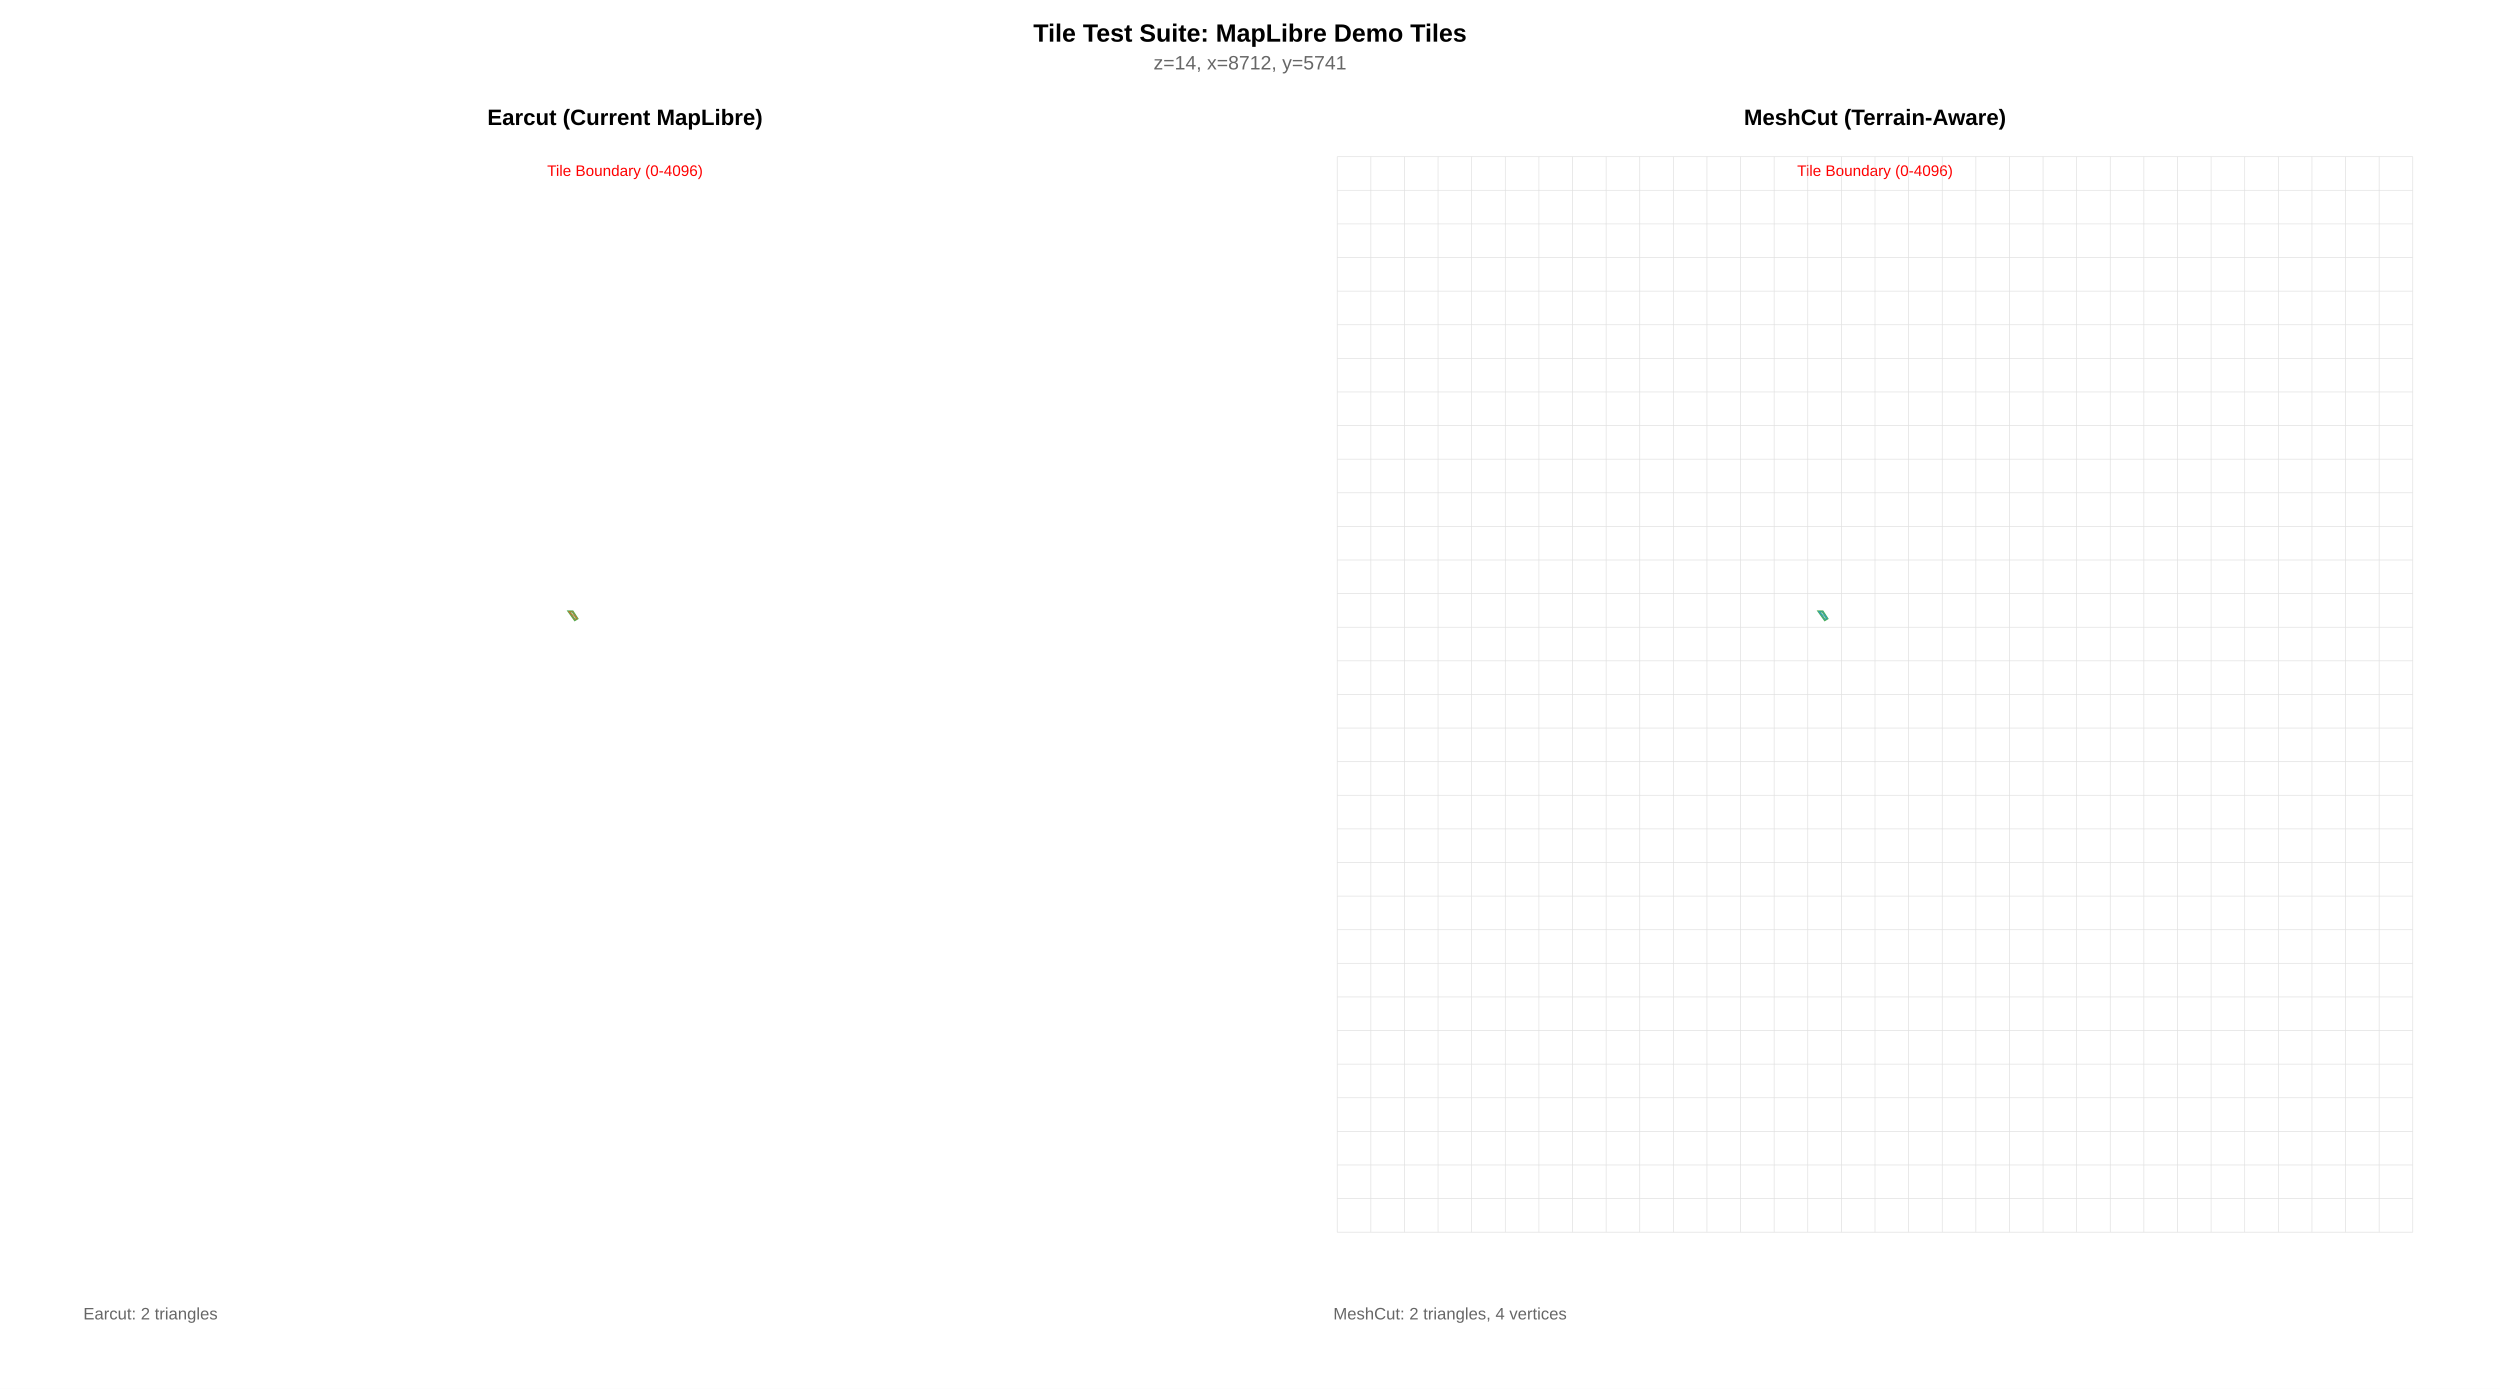
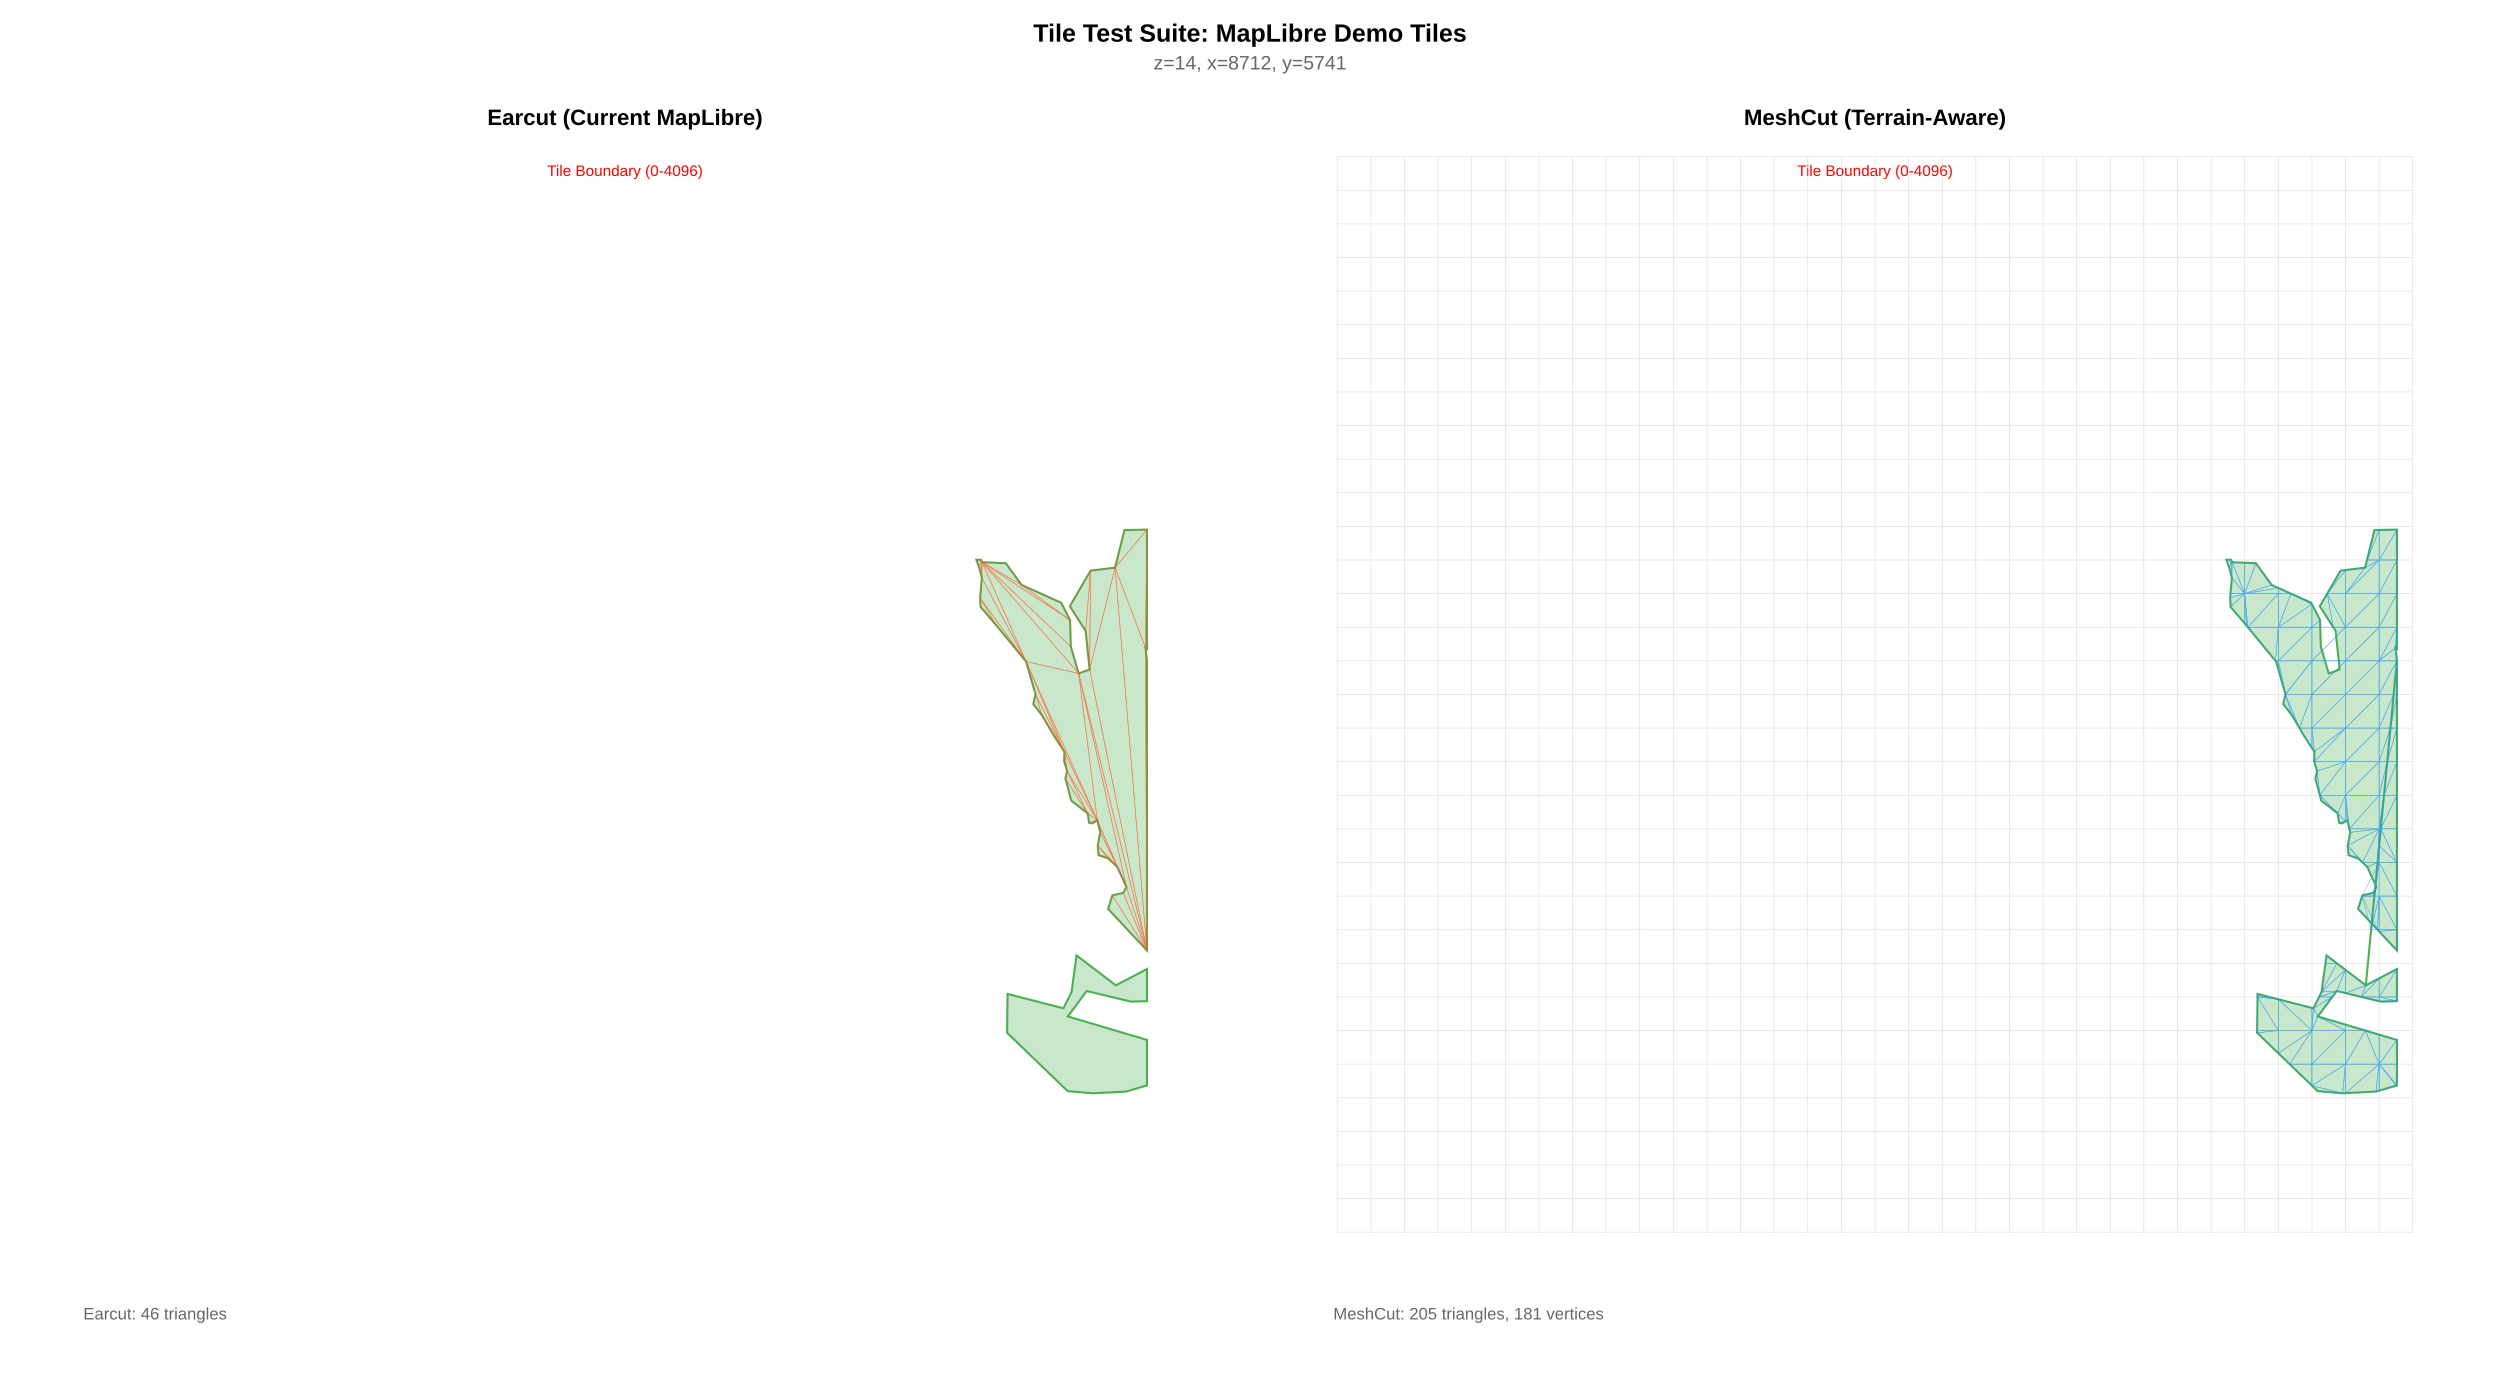
<svg xmlns="http://www.w3.org/2000/svg" width="1800" height="1000" viewBox="0 0 1800 1000">
  <rect width="100%" height="100%" fill="white" />
  <text x="900" y="30" text-anchor="middle" font-family="Arial" font-size="18" font-weight="bold">Tile Test Suite: MapLibre Demo Tiles</text>
  <text x="900" y="50" text-anchor="middle" font-family="Arial" font-size="14" fill="#666">z=14, x=8712, y=5741</text>
  <text x="450" y="90" text-anchor="middle" font-family="Arial" font-size="16" font-weight="bold">Earcut (Current MapLibre)</text>
  <g stroke="#ff0000" stroke-width="2" fill="none" opacity="0.8">
    <rect x="85.587" y="864.413" width="728.826" height="-728.826" />
  </g>
  <text x="450" y="126.69" text-anchor="middle" font-family="Arial" font-size="11" fill="red">Tile Boundary (0-4096)</text>
-   <polygon points="413.879,446.441 409.431,440.214 412.278,440.214 415.658,445.374 413.879,446.441 " fill="#4CAF50" fill-opacity="0.3" stroke="#4CAF50" stroke-width="1.5" />
+   <path d="M 825.801 475.267 L 825.801 684.342 L 797.865 654.448 L 800.89 644.662 L 808.719 642.883 L 811.032 638.612 L 804.448 624.199 L 798.043 618.149 L 790.925 615.658 L 790.391 608.719 L 792.171 599.288 L 790.036 590.569 L 786.299 592.883 L 784.164 592.349 L 783.096 585.587 L 771.352 576.512 L 767.082 560.498 L 768.327 555.16 L 766.192 548.221 L 766.37 541.281 L 759.075 530.071 L 750.178 514.947 L 743.95 506.94 L 745.552 499.822 L 738.79 476.335 L 717.438 450.356 L 706.05 437.011 L 705.694 430.427 L 706.94 416.192 L 705.16 409.075 L 703.025 403.025 L 706.406 403.025 L 707.117 404.804 L 724.199 405.516 L 735.587 421.174 L 764.057 433.986 L 770.463 446.441 L 770.996 465.658 L 776.69 484.875 L 784.52 482.028 L 781.673 454.27 L 770.285 436.477 L 785.231 410.854 L 802.847 408.719 L 809.609 381.673 L 825.801 381.317 L 825.801 467.082 L 824.733 466.37 L 825.801 475.267 Z M 803.381 709.431 L 825.801 697.687 L 825.801 720.819 L 814.235 721.174 L 782.384 713.523 L 768.861 731.851 L 825.801 748.754 L 825.801 781.495 L 825.267 781.673 L 810.676 785.943 L 786.655 787.189 L 768.683 785.587 L 725.089 743.594 L 725.445 715.658 L 765.658 725.979 L 771.53 714.235 L 775.089 687.9 L 803.381 709.431 Z " fill="#4CAF50" fill-opacity="0.3" fill-rule="evenodd" stroke="#4CAF50" stroke-width="1.5" />
  <g fill="none" stroke="#FF5722" stroke-width="0.4" opacity="0.7">
-     <polygon points="415.658,445.374 413.879,446.441 409.431,440.214" />
-     <polygon points="409.431,440.214 412.278,440.214 415.658,445.374" />
-   </g>
-   <text x="60" y="950" font-family="Arial" font-size="12" fill="#666">Earcut: 2 triangles</text>
+     <polygon points="824.733,466.37 825.801,475.267 825.801,684.342" />
+     <polygon points="825.801,684.342 797.865,654.448 800.89,644.662" />
+     <polygon points="798.043,618.149 790.925,615.658 790.391,608.719" />
+     <polygon points="790.036,590.569 786.299,592.883 784.164,592.349" />
+     <polygon points="783.096,585.587 771.352,576.512 767.082,560.498" />
+     <polygon points="768.327,555.16 766.192,548.221 766.37,541.281" />
+     <polygon points="766.37,541.281 759.075,530.071 750.178,514.947" />
+     <polygon points="750.178,514.947 743.95,506.94 745.552,499.822" />
+     <polygon points="717.438,450.356 706.05,437.011 705.694,430.427" />
+     <polygon points="705.16,409.075 703.025,403.025 706.406,403.025" />
+     <polygon points="707.117,404.804 724.199,405.516 735.587,421.174" />
+     <polygon points="735.587,421.174 764.057,433.986 770.463,446.441" />
+     <polygon points="781.673,454.27 770.285,436.477 785.231,410.854" />
+     <polygon points="802.847,408.719 809.609,381.673 825.801,381.317" />
+     <polygon points="825.801,381.317 825.801,467.082 824.733,466.37" />
+     <polygon points="825.801,684.342 800.89,644.662 808.719,642.883" />
+     <polygon points="804.448,624.199 798.043,618.149 790.391,608.719" />
+     <polygon points="790.036,590.569 784.164,592.349 783.096,585.587" />
+     <polygon points="783.096,585.587 767.082,560.498 768.327,555.16" />
+     <polygon points="766.37,541.281 750.178,514.947 745.552,499.822" />
+     <polygon points="738.79,476.335 717.438,450.356 705.694,430.427" />
+     <polygon points="706.94,416.192 705.16,409.075 706.406,403.025" />
+     <polygon points="707.117,404.804 735.587,421.174 770.463,446.441" />
+     <polygon points="784.52,482.028 781.673,454.27 785.231,410.854" />
+     <polygon points="802.847,408.719 825.801,381.317 824.733,466.37" />
+     <polygon points="825.801,684.342 808.719,642.883 811.032,638.612" />
+     <polygon points="804.448,624.199 790.391,608.719 792.171,599.288" />
+     <polygon points="790.036,590.569 783.096,585.587 768.327,555.16" />
+     <polygon points="766.37,541.281 745.552,499.822 738.79,476.335" />
+     <polygon points="738.79,476.335 705.694,430.427 706.94,416.192" />
+     <polygon points="706.94,416.192 706.406,403.025 707.117,404.804" />
+     <polygon points="707.117,404.804 770.463,446.441 770.996,465.658" />
+     <polygon points="784.52,482.028 785.231,410.854 802.847,408.719" />
+     <polygon points="802.847,408.719 824.733,466.37 825.801,684.342" />
+     <polygon points="804.448,624.199 792.171,599.288 790.036,590.569" />
+     <polygon points="790.036,590.569 768.327,555.16 766.37,541.281" />
+     <polygon points="738.79,476.335 706.94,416.192 707.117,404.804" />
+     <polygon points="707.117,404.804 770.996,465.658 776.69,484.875" />
+     <polygon points="784.52,482.028 802.847,408.719 825.801,684.342" />
+     <polygon points="811.032,638.612 804.448,624.199 790.036,590.569" />
+     <polygon points="790.036,590.569 766.37,541.281 738.79,476.335" />
+     <polygon points="738.79,476.335 707.117,404.804 776.69,484.875" />
+     <polygon points="776.69,484.875 784.52,482.028 825.801,684.342" />
+     <polygon points="790.036,590.569 738.79,476.335 776.69,484.875" />
+     <polygon points="776.69,484.875 825.801,684.342 811.032,638.612" />
+     <polygon points="811.032,638.612 790.036,590.569 776.69,484.875" />
+   </g>
+   <text x="60" y="950" font-family="Arial" font-size="12" fill="#666">Earcut: 46 triangles</text>
  <text x="1350" y="90" text-anchor="middle" font-family="Arial" font-size="16" font-weight="bold">MeshCut (Terrain-Aware)</text>
  <g stroke="#ff0000" stroke-width="2" fill="none" opacity="0.8">
    <rect x="985.587" y="864.413" width="728.826" height="-728.826" />
  </g>
  <text x="1350" y="126.69" text-anchor="middle" font-family="Arial" font-size="11" fill="red">Tile Boundary (0-4096)</text>
  <g stroke="#cccccc" stroke-width="0.5" fill="none" opacity="0.6">
    <line x1="962.811" y1="112.811" x2="962.811" y2="887.189" />
    <line x1="987.011" y1="112.811" x2="987.011" y2="887.189" />
    <line x1="1011.21" y1="112.811" x2="1011.21" y2="887.189" />
    <line x1="1035.41" y1="112.811" x2="1035.41" y2="887.189" />
    <line x1="1059.61" y1="112.811" x2="1059.61" y2="887.189" />
    <line x1="1083.81" y1="112.811" x2="1083.81" y2="887.189" />
    <line x1="1108.01" y1="112.811" x2="1108.01" y2="887.189" />
    <line x1="1132.21" y1="112.811" x2="1132.21" y2="887.189" />
    <line x1="1156.41" y1="112.811" x2="1156.41" y2="887.189" />
    <line x1="1180.6" y1="112.811" x2="1180.6" y2="887.189" />
    <line x1="1204.8" y1="112.811" x2="1204.8" y2="887.189" />
    <line x1="1229" y1="112.811" x2="1229" y2="887.189" />
    <line x1="1253.2" y1="112.811" x2="1253.2" y2="887.189" />
    <line x1="1277.4" y1="112.811" x2="1277.4" y2="887.189" />
    <line x1="1301.6" y1="112.811" x2="1301.6" y2="887.189" />
    <line x1="1325.8" y1="112.811" x2="1325.8" y2="887.189" />
    <line x1="1350" y1="112.811" x2="1350" y2="887.189" />
    <line x1="1374.2" y1="112.811" x2="1374.2" y2="887.189" />
    <line x1="1398.4" y1="112.811" x2="1398.4" y2="887.189" />
    <line x1="1422.6" y1="112.811" x2="1422.6" y2="887.189" />
    <line x1="1446.8" y1="112.811" x2="1446.8" y2="887.189" />
    <line x1="1471" y1="112.811" x2="1471" y2="887.189" />
    <line x1="1495.2" y1="112.811" x2="1495.2" y2="887.189" />
    <line x1="1519.4" y1="112.811" x2="1519.4" y2="887.189" />
    <line x1="1543.59" y1="112.811" x2="1543.59" y2="887.189" />
    <line x1="1567.79" y1="112.811" x2="1567.79" y2="887.189" />
    <line x1="1591.99" y1="112.811" x2="1591.99" y2="887.189" />
    <line x1="1616.19" y1="112.811" x2="1616.19" y2="887.189" />
    <line x1="1640.39" y1="112.811" x2="1640.39" y2="887.189" />
    <line x1="1664.59" y1="112.811" x2="1664.59" y2="887.189" />
    <line x1="1688.79" y1="112.811" x2="1688.79" y2="887.189" />
    <line x1="1712.99" y1="112.811" x2="1712.99" y2="887.189" />
    <line x1="1737.19" y1="112.811" x2="1737.19" y2="887.189" />
    <line x1="962.811" y1="112.811" x2="1737.19" y2="112.811" />
    <line x1="962.811" y1="137.011" x2="1737.19" y2="137.011" />
    <line x1="962.811" y1="161.21" x2="1737.19" y2="161.21" />
    <line x1="962.811" y1="185.409" x2="1737.19" y2="185.409" />
    <line x1="962.811" y1="209.609" x2="1737.19" y2="209.609" />
    <line x1="962.811" y1="233.808" x2="1737.19" y2="233.808" />
    <line x1="962.811" y1="258.007" x2="1737.19" y2="258.007" />
    <line x1="962.811" y1="282.206" x2="1737.19" y2="282.206" />
    <line x1="962.811" y1="306.406" x2="1737.19" y2="306.406" />
    <line x1="962.811" y1="330.605" x2="1737.19" y2="330.605" />
    <line x1="962.811" y1="354.804" x2="1737.19" y2="354.804" />
    <line x1="962.811" y1="379.004" x2="1737.19" y2="379.004" />
    <line x1="962.811" y1="403.203" x2="1737.19" y2="403.203" />
    <line x1="962.811" y1="427.402" x2="1737.19" y2="427.402" />
    <line x1="962.811" y1="451.601" x2="1737.19" y2="451.601" />
    <line x1="962.811" y1="475.801" x2="1737.19" y2="475.801" />
    <line x1="962.811" y1="500" x2="1737.19" y2="500" />
    <line x1="962.811" y1="524.199" x2="1737.19" y2="524.199" />
    <line x1="962.811" y1="548.399" x2="1737.19" y2="548.399" />
    <line x1="962.811" y1="572.598" x2="1737.19" y2="572.598" />
    <line x1="962.811" y1="596.797" x2="1737.19" y2="596.797" />
    <line x1="962.811" y1="620.996" x2="1737.19" y2="620.996" />
    <line x1="962.811" y1="645.196" x2="1737.19" y2="645.196" />
    <line x1="962.811" y1="669.395" x2="1737.19" y2="669.395" />
    <line x1="962.811" y1="693.594" x2="1737.19" y2="693.594" />
    <line x1="962.811" y1="717.794" x2="1737.19" y2="717.794" />
    <line x1="962.811" y1="741.993" x2="1737.19" y2="741.993" />
    <line x1="962.811" y1="766.192" x2="1737.19" y2="766.192" />
    <line x1="962.811" y1="790.391" x2="1737.19" y2="790.391" />
    <line x1="962.811" y1="814.591" x2="1737.19" y2="814.591" />
    <line x1="962.811" y1="838.79" x2="1737.19" y2="838.79" />
    <line x1="962.811" y1="862.989" x2="1737.19" y2="862.989" />
    <line x1="962.811" y1="887.189" x2="1737.19" y2="887.189" />
  </g>
-   <polygon points="1313.88,446.441 1309.43,440.214 1312.28,440.214 1315.66,445.374 1313.88,446.441 " fill="#4CAF50" fill-opacity="0.3" stroke="#4CAF50" stroke-width="1.5" />
+   <polygon points="1725.8,475.267 1725.8,684.342 1697.86,654.448 1700.89,644.662 1708.72,642.883 1711.03,638.612 1704.45,624.199 1698.04,618.149 1690.93,615.658 1690.39,608.719 1692.17,599.288 1690.04,590.569 1686.3,592.883 1684.16,592.349 1683.1,585.587 1671.35,576.512 1667.08,560.498 1668.33,555.16 1666.19,548.221 1666.37,541.281 1659.07,530.071 1650.18,514.947 1643.95,506.94 1645.55,499.822 1638.79,476.335 1617.44,450.356 1606.05,437.011 1605.69,430.427 1606.94,416.192 1605.16,409.075 1603.02,403.025 1606.41,403.025 1607.12,404.804 1624.2,405.516 1635.59,421.174 1664.06,433.986 1670.46,446.441 1671,465.658 1676.69,484.875 1684.52,482.028 1681.67,454.27 1670.28,436.477 1685.23,410.854 1702.85,408.719 1709.61,381.673 1725.8,381.317 1725.8,467.082 1724.73,466.37 1725.8,475.267 1703.38,709.431 1725.8,697.687 1725.8,720.819 1714.23,721.174 1682.38,713.523 1668.86,731.851 1725.8,748.754 1725.8,781.495 1725.27,781.673 1710.68,785.943 1686.65,787.189 1668.68,785.587 1625.09,743.594 1625.44,715.658 1665.66,725.979 1671.53,714.235 1675.09,687.9 1703.38,709.431 " fill="#4CAF50" fill-opacity="0.3" stroke="#4CAF50" stroke-width="1.5" />
  <g fill="none" stroke="#2196F3" stroke-width="0.4" opacity="0.7">
-     <polygon points="1315.66,445.374 1313.88,446.441 1309.43,440.214" />
-     <polygon points="1309.43,440.214 1312.28,440.214 1315.66,445.374" />
-   </g>
-   <text x="960" y="950" font-family="Arial" font-size="12" fill="#666">MeshCut: 2 triangles, 4 vertices</text>
+     <polygon points="1606.41,403.025 1606.48,403.203 1603.09,403.203" />
+     <polygon points="1603.09,403.203 1603.02,403.025 1606.41,403.025" />
+     <polygon points="1712.99,381.598 1712.99,403.203 1704.23,403.203" />
+     <polygon points="1704.23,403.203 1709.61,381.673 1712.99,381.598" />
+     <polygon points="1725.8,381.317 1725.8,403.203 1712.99,403.203" />
+     <polygon points="1712.99,403.203 1712.99,381.598 1725.8,381.317" />
+     <polygon points="1607.12,404.804 1616.19,405.182 1616.19,427.402" />
+     <polygon points="1616.19,427.402 1605.96,427.402 1606.94,416.192" />
+     <polygon points="1605.16,409.075 1603.09,403.203 1606.48,403.203" />
+     <polygon points="1607.12,404.804 1616.19,427.402 1606.94,416.192" />
+     <polygon points="1606.94,416.192 1605.16,409.075 1606.48,403.203" />
+     <polygon points="1606.48,403.203 1607.12,404.804 1606.94,416.192" />
+     <polygon points="1640.39,423.336 1640.39,427.402 1616.19,427.402" />
+     <polygon points="1616.19,427.402 1616.19,405.182 1624.2,405.516" />
+     <polygon points="1635.59,421.174 1640.39,423.336 1616.19,427.402" />
+     <polygon points="1616.19,427.402 1624.2,405.516 1635.59,421.174" />
+     <polygon points="1640.39,423.336 1649.43,427.402 1640.39,427.402" />
+     <polygon points="1688.79,410.423 1688.79,427.402 1675.58,427.402" />
+     <polygon points="1675.58,427.402 1685.23,410.854 1688.79,410.423" />
+     <polygon points="1712.99,403.203 1712.99,427.402 1688.79,427.402" />
+     <polygon points="1688.79,427.402 1688.79,410.423 1702.85,408.719" />
+     <polygon points="1702.85,408.719 1704.23,403.203 1712.99,403.203" />
+     <polygon points="1712.99,403.203 1688.79,427.402 1702.85,408.719" />
+     <polygon points="1725.8,403.203 1725.8,427.402 1712.99,427.402" />
+     <polygon points="1712.99,427.402 1712.99,403.203 1725.8,403.203" />
+     <polygon points="1605.69,430.427 1605.96,427.402 1616.19,427.402" />
+     <polygon points="1616.19,427.402 1616.19,448.896 1606.05,437.011" />
+     <polygon points="1606.05,437.011 1605.69,430.427 1616.19,427.402" />
+     <polygon points="1640.39,427.402 1640.39,451.601 1618.46,451.601" />
+     <polygon points="1617.44,450.356 1616.19,448.896 1616.19,427.402" />
+     <polygon points="1616.19,427.402 1640.39,427.402 1618.46,451.601" />
+     <polygon points="1618.46,451.601 1617.44,450.356 1616.19,427.402" />
+     <polygon points="1664.59,435.024 1664.59,451.601 1640.39,451.601" />
+     <polygon points="1640.39,451.601 1640.39,427.402 1649.43,427.402" />
+     <polygon points="1649.43,427.402 1664.06,433.986 1664.59,435.024" />
+     <polygon points="1664.59,435.024 1640.39,451.601 1649.43,427.402" />
+     <polygon points="1664.59,451.601 1664.59,435.024 1670.46,446.441" />
+     <polygon points="1679.96,451.601 1670.28,436.477 1675.58,427.402" />
+     <polygon points="1675.58,427.402 1688.79,427.402 1688.79,451.601" />
+     <polygon points="1664.59,451.601 1670.46,446.441 1670.61,451.601" />
+     <polygon points="1679.96,451.601 1675.58,427.402 1688.79,451.601" />
+     <polygon points="1688.79,427.402 1712.99,427.402 1688.79,451.601" />
+     <polygon points="1712.99,427.402 1712.99,451.601 1688.79,451.601" />
+     <polygon points="1725.8,427.402 1725.8,451.601 1712.99,451.601" />
+     <polygon points="1712.99,451.601 1712.99,427.402 1725.8,427.402" />
+     <polygon points="1640.39,451.601 1640.39,475.801 1638.35,475.801" />
+     <polygon points="1638.35,475.801 1618.46,451.601 1640.39,451.601" />
+     <polygon points="1640.39,451.601 1664.59,451.601 1640.39,475.801" />
+     <polygon points="1664.59,451.601 1664.59,475.801 1640.39,475.801" />
+     <polygon points="1664.59,451.601 1688.79,451.601 1664.59,475.801" />
+     <polygon points="1688.79,451.601 1688.79,475.801 1664.59,475.801" />
+     <polygon points="1688.79,451.601 1712.99,451.601 1688.79,475.801" />
+     <polygon points="1712.99,451.601 1712.99,475.801 1688.79,475.801" />
+     <polygon points="1725.75,475.801 1725.8,475.267 1725.8,475.801" />
+     <polygon points="1712.99,475.801 1712.99,451.601 1725.8,451.601" />
+     <polygon points="1725.8,451.601 1725.8,467.082 1724.73,466.37" />
+     <polygon points="1724.73,466.37 1725.8,475.267 1725.75,475.801" />
+     <polygon points="1712.99,475.801 1725.8,451.601 1724.73,466.37" />
+     <polygon points="1712.99,475.801 1724.73,466.37 1725.75,475.801" />
+     <polygon points="1638.79,476.335 1638.35,475.801 1640.39,475.801" />
+     <polygon points="1640.39,481.897 1638.79,476.335 1640.39,475.801" />
+     <polygon points="1664.59,475.801 1664.59,500 1645.51,500" />
+     <polygon points="1645.55,499.822 1640.39,481.897 1640.39,475.801" />
+     <polygon points="1664.59,475.801 1645.51,500 1645.55,499.822" />
+     <polygon points="1645.55,499.822 1640.39,475.801 1664.59,475.801" />
+     <polygon points="1664.59,475.801 1688.79,475.801 1664.59,500" />
+     <polygon points="1688.79,475.801 1688.79,500 1664.59,500" />
+     <polygon points="1688.79,475.801 1712.99,475.801 1688.79,500" />
+     <polygon points="1712.99,475.801 1712.99,500 1688.79,500" />
+     <polygon points="1723.43,500 1725.75,475.801 1725.8,475.801" />
+     <polygon points="1712.99,500 1712.99,475.801 1725.75,475.801" />
+     <polygon points="1723.43,500 1725.8,475.801 1725.8,500" />
+     <polygon points="1712.99,500 1725.75,475.801 1723.43,500" />
+     <polygon points="1664.59,500 1664.59,524.199 1655.62,524.199" />
+     <polygon points="1650.18,514.947 1643.95,506.94 1645.51,500" />
+     <polygon points="1645.51,500 1664.59,500 1655.62,524.199" />
+     <polygon points="1655.62,524.199 1650.18,514.947 1645.51,500" />
+     <polygon points="1664.59,500 1688.79,500 1664.59,524.199" />
+     <polygon points="1688.79,500 1688.79,524.199 1664.59,524.199" />
+     <polygon points="1688.79,500 1712.99,500 1688.79,524.199" />
+     <polygon points="1712.99,500 1712.99,524.199 1688.79,524.199" />
+     <polygon points="1721.12,524.199 1723.43,500 1725.8,500" />
+     <polygon points="1712.99,524.199 1712.99,500 1723.43,500" />
+     <polygon points="1721.12,524.199 1725.8,500 1725.8,524.199" />
+     <polygon points="1712.99,524.199 1723.43,500 1721.12,524.199" />
+     <polygon points="1664.59,538.547 1659.07,530.071 1655.62,524.199" />
+     <polygon points="1664.59,538.547 1655.62,524.199 1664.59,524.199" />
+     <polygon points="1688.79,524.199 1688.79,548.399 1666.25,548.399" />
+     <polygon points="1666.25,548.399 1666.19,548.221 1666.37,541.281" />
+     <polygon points="1666.37,541.281 1664.59,538.547 1664.59,524.199" />
+     <polygon points="1688.79,524.199 1666.25,548.399 1666.37,541.281" />
+     <polygon points="1666.37,541.281 1664.59,524.199 1688.79,524.199" />
+     <polygon points="1688.79,524.199 1712.99,524.199 1688.79,548.399" />
+     <polygon points="1712.99,524.199 1712.99,548.399 1688.79,548.399" />
+     <polygon points="1718.8,548.399 1721.12,524.199 1725.8,524.199" />
+     <polygon points="1712.99,548.399 1712.99,524.199 1721.12,524.199" />
+     <polygon points="1718.8,548.399 1725.8,524.199 1725.8,548.399" />
+     <polygon points="1712.99,548.399 1721.12,524.199 1718.8,548.399" />
+     <polygon points="1688.79,548.399 1688.79,572.598 1670.31,572.598" />
+     <polygon points="1670.31,572.598 1667.08,560.498 1668.33,555.16" />
+     <polygon points="1668.33,555.16 1666.25,548.399 1688.79,548.399" />
+     <polygon points="1688.79,548.399 1670.31,572.598 1668.33,555.16" />
+     <polygon points="1688.79,548.399 1712.99,548.399 1688.79,572.598" />
+     <polygon points="1712.99,548.399 1712.99,572.598 1688.79,572.598" />
+     <polygon points="1716.48,572.598 1718.8,548.399 1725.8,548.399" />
+     <polygon points="1712.99,572.598 1712.99,548.399 1718.8,548.399" />
+     <polygon points="1716.48,572.598 1725.8,548.399 1725.8,572.598" />
+     <polygon points="1712.99,572.598 1718.8,548.399 1716.48,572.598" />
+     <polygon points="1688.79,591.34 1686.3,592.883 1684.16,592.349" />
+     <polygon points="1683.1,585.587 1671.35,576.512 1670.31,572.598" />
+     <polygon points="1688.79,591.34 1684.16,592.349 1683.1,585.587" />
+     <polygon points="1683.1,585.587 1670.31,572.598 1688.79,572.598" />
+     <polygon points="1688.79,591.34 1683.1,585.587 1688.79,572.598" />
+     <polygon points="1712.99,572.598 1712.99,596.797 1691.56,596.797" />
+     <polygon points="1690.04,590.569 1688.79,591.34 1688.79,572.598" />
+     <polygon points="1688.79,572.598 1712.99,572.598 1691.56,596.797" />
+     <polygon points="1691.56,596.797 1690.04,590.569 1688.79,572.598" />
+     <polygon points="1714.16,596.797 1716.48,572.598 1725.8,572.598" />
+     <polygon points="1712.99,596.797 1712.99,572.598 1716.48,572.598" />
+     <polygon points="1714.16,596.797 1725.8,572.598 1725.8,596.797" />
+     <polygon points="1712.99,596.797 1716.48,572.598 1714.16,596.797" />
+     <polygon points="1711.85,620.996 1712.99,609.075 1712.99,620.996" />
+     <polygon points="1698.04,618.149 1690.93,615.658 1690.39,608.719" />
+     <polygon points="1692.17,599.288 1691.56,596.797 1712.99,596.797" />
+     <polygon points="1712.99,596.797 1712.99,609.075 1711.85,620.996" />
+     <polygon points="1701.06,620.996 1698.04,618.149 1690.39,608.719" />
+     <polygon points="1690.39,608.719 1692.17,599.288 1712.99,596.797" />
+     <polygon points="1701.06,620.996 1690.39,608.719 1712.99,596.797" />
+     <polygon points="1701.06,620.996 1712.99,596.797 1711.85,620.996" />
+     <polygon points="1714.16,596.797 1725.8,596.797 1725.8,620.996" />
+     <polygon points="1712.99,596.797 1714.16,596.797 1712.99,609.075" />
+     <polygon points="1725.8,620.996 1712.99,620.996 1712.99,609.075" />
+     <polygon points="1712.99,609.075 1714.16,596.797 1725.8,620.996" />
+     <polygon points="1709.53,645.196 1711.85,620.996 1712.99,620.996" />
+     <polygon points="1700.72,645.196 1700.89,644.662 1708.72,642.883" />
+     <polygon points="1704.45,624.199 1701.06,620.996 1711.85,620.996" />
+     <polygon points="1711.03,638.612 1704.45,624.199 1711.85,620.996" />
+     <polygon points="1709.53,645.196 1712.99,620.996 1700.72,645.196" />
+     <polygon points="1708.72,642.883 1711.03,638.612 1709.53,645.196" />
+     <polygon points="1708.72,642.883 1709.53,645.196 1700.72,645.196" />
+     <polygon points="1725.8,645.196 1712.99,645.196 1712.99,620.996" />
+     <polygon points="1712.99,620.996 1725.8,620.996 1725.8,645.196" />
+     <polygon points="1707.21,669.395 1709.53,645.196 1712.99,645.196" />
+     <polygon points="1712.99,645.196 1712.99,669.395 1711.83,669.395" />
+     <polygon points="1711.83,669.395 1697.86,654.448 1700.72,645.196" />
+     <polygon points="1700.72,645.196 1709.53,645.196 1707.21,669.395" />
+     <polygon points="1707.21,669.395 1712.99,645.196 1711.83,669.395" />
+     <polygon points="1725.8,669.395 1712.99,669.395 1712.99,645.196" />
+     <polygon points="1712.99,645.196 1725.8,645.196 1725.8,669.395" />
+     <polygon points="1674.32,693.594 1675.09,687.9 1682.57,693.594" />
+     <polygon points="1712.99,669.395 1712.99,670.633 1711.83,669.395" />
+     <polygon points="1725.8,669.395 1725.8,684.342 1712.99,670.633" />
+     <polygon points="1725.8,669.395 1712.99,670.633 1712.99,669.395" />
+     <polygon points="1625.42,717.794 1625.44,715.658 1633.76,717.794" />
+     <polygon points="1682.38,713.523 1679.23,717.794 1669.75,717.794" />
+     <polygon points="1671.53,714.235 1674.32,693.594 1682.57,693.594" />
+     <polygon points="1682.38,713.523 1669.75,717.794 1671.53,714.235" />
+     <polygon points="1671.53,714.235 1682.57,693.594 1688.79,698.327" />
+     <polygon points="1682.38,713.523 1671.53,714.235 1688.79,698.327" />
+     <polygon points="1688.79,715.062 1682.38,713.523 1688.79,698.327" />
+     <polygon points="1712.99,704.398 1712.99,717.794 1700.16,717.794" />
+     <polygon points="1688.79,715.062 1688.79,698.327 1703.38,709.431" />
+     <polygon points="1703.38,709.431 1712.99,704.398 1700.16,717.794" />
+     <polygon points="1700.16,717.794 1688.79,715.062 1703.38,709.431" />
+     <polygon points="1725.8,697.687 1725.8,717.794 1712.99,717.794" />
+     <polygon points="1712.99,704.398 1725.8,697.687 1712.99,717.794" />
+     <polygon points="1640.39,741.993 1625.11,741.993 1625.42,717.794" />
+     <polygon points="1625.42,717.794 1633.76,717.794 1640.39,719.494" />
+     <polygon points="1640.39,741.993 1625.42,717.794 1640.39,719.494" />
+     <polygon points="1664.59,741.993 1640.39,741.993 1640.39,719.494" />
+     <polygon points="1664.59,741.993 1640.39,719.494 1664.59,725.705" />
+     <polygon points="1665.66,725.979 1669.75,717.794 1679.23,717.794" />
+     <polygon points="1668.86,731.851 1688.79,737.767 1688.79,741.993" />
+     <polygon points="1664.59,741.993 1664.59,725.705 1665.66,725.979" />
+     <polygon points="1665.66,725.979 1679.23,717.794 1668.86,731.851" />
+     <polygon points="1668.86,731.851 1688.79,741.993 1664.59,741.993" />
+     <polygon points="1664.59,741.993 1665.66,725.979 1668.86,731.851" />
+     <polygon points="1712.99,717.794 1712.99,720.875 1700.16,717.794" />
+     <polygon points="1688.79,737.767 1703.02,741.993 1688.79,741.993" />
+     <polygon points="1712.99,717.794 1725.8,717.794 1725.8,720.819" />
+     <polygon points="1725.8,720.819 1714.23,721.174 1712.99,720.875" />
+     <polygon points="1712.99,717.794 1725.8,720.819 1712.99,720.875" />
+     <polygon points="1625.09,743.594 1625.11,741.993 1640.39,741.993" />
+     <polygon points="1640.39,741.993 1640.39,758.335 1625.09,743.594" />
+     <polygon points="1640.39,758.335 1640.39,741.993 1664.59,741.993" />
+     <polygon points="1664.59,741.993 1664.59,766.192 1648.55,766.192" />
+     <polygon points="1648.55,766.192 1640.39,758.335 1664.59,741.993" />
+     <polygon points="1664.59,741.993 1688.79,741.993 1664.59,766.192" />
+     <polygon points="1688.79,741.993 1688.79,766.192 1664.59,766.192" />
+     <polygon points="1688.79,766.192 1688.79,741.993 1703.02,741.993" />
+     <polygon points="1703.02,741.993 1712.99,744.951 1712.99,766.192" />
+     <polygon points="1712.99,766.192 1688.79,766.192 1703.02,741.993" />
+     <polygon points="1725.8,748.754 1725.8,766.192 1712.99,766.192" />
+     <polygon points="1712.99,744.951 1725.8,748.754 1712.99,766.192" />
+     <polygon points="1664.59,781.645 1648.55,766.192 1664.59,766.192" />
+     <polygon points="1664.59,781.645 1664.59,766.192 1688.79,766.192" />
+     <polygon points="1688.79,766.192 1688.79,787.078 1686.65,787.189" />
+     <polygon points="1686.65,787.189 1668.68,785.587 1664.59,781.645" />
+     <polygon points="1664.59,781.645 1688.79,766.192 1686.65,787.189" />
+     <polygon points="1688.79,787.078 1688.79,766.192 1712.99,766.192" />
+     <polygon points="1712.99,766.192 1712.99,785.266 1710.68,785.943" />
+     <polygon points="1710.68,785.943 1688.79,787.078 1712.99,766.192" />
+     <polygon points="1725.27,781.673 1712.99,785.266 1712.99,766.192" />
+     <polygon points="1712.99,766.192 1725.8,766.192 1725.8,781.495" />
+     <polygon points="1725.8,781.495 1725.27,781.673 1712.99,766.192" />
+   </g>
+   <text x="960" y="950" font-family="Arial" font-size="12" fill="#666">MeshCut: 205 triangles, 181 vertices</text>
</svg>
